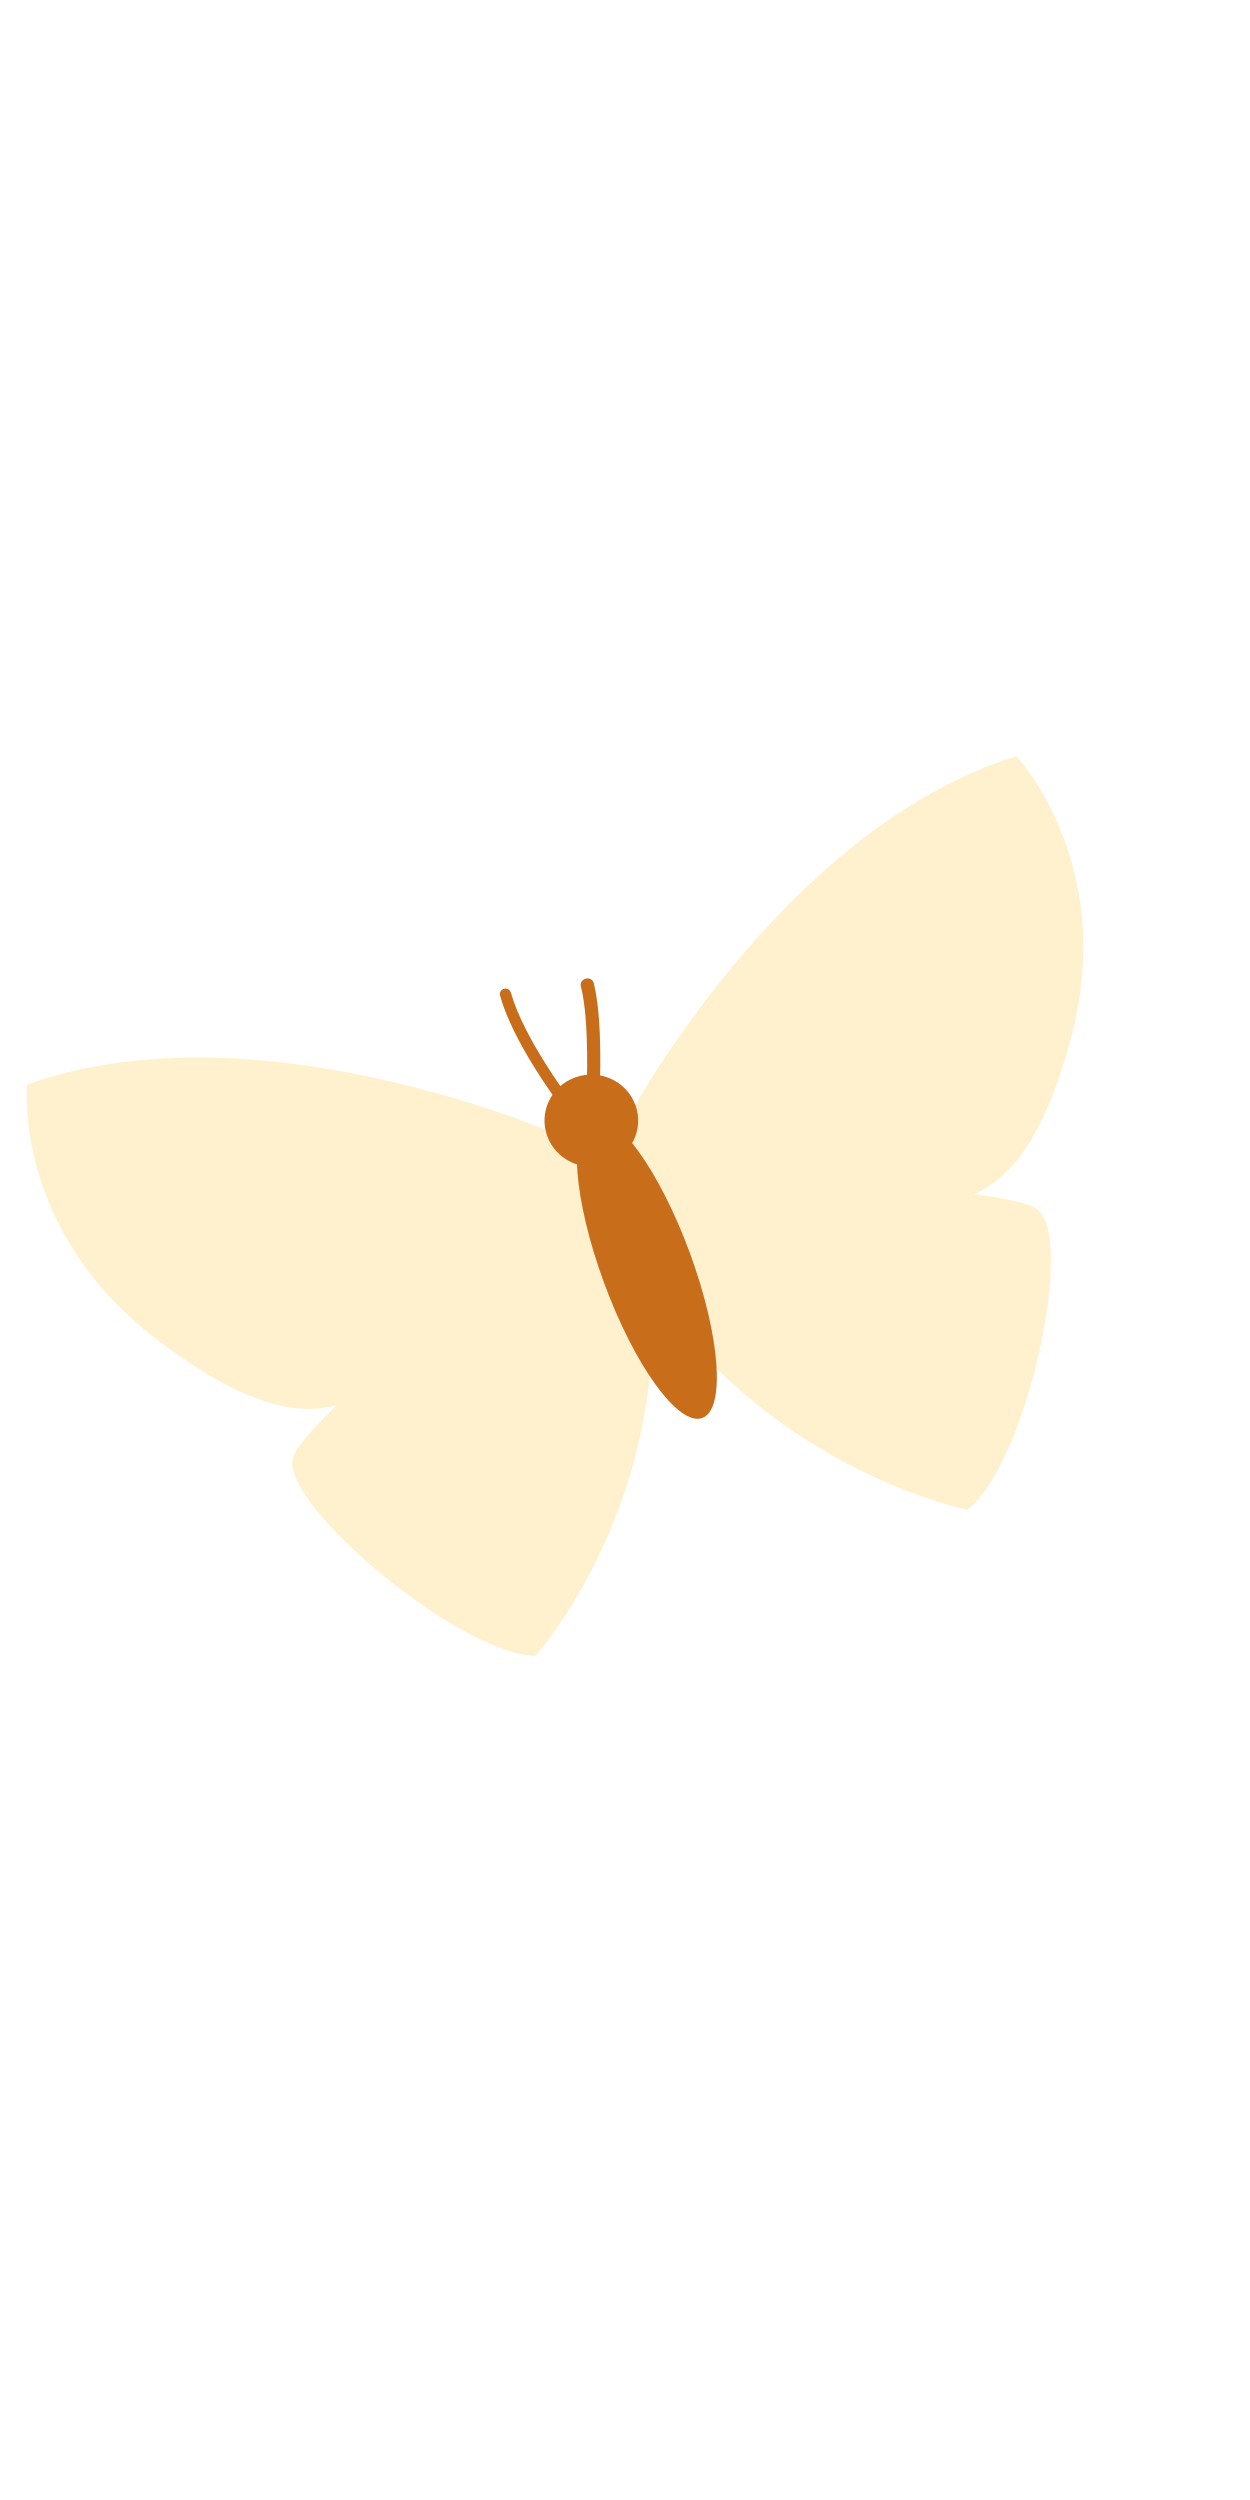
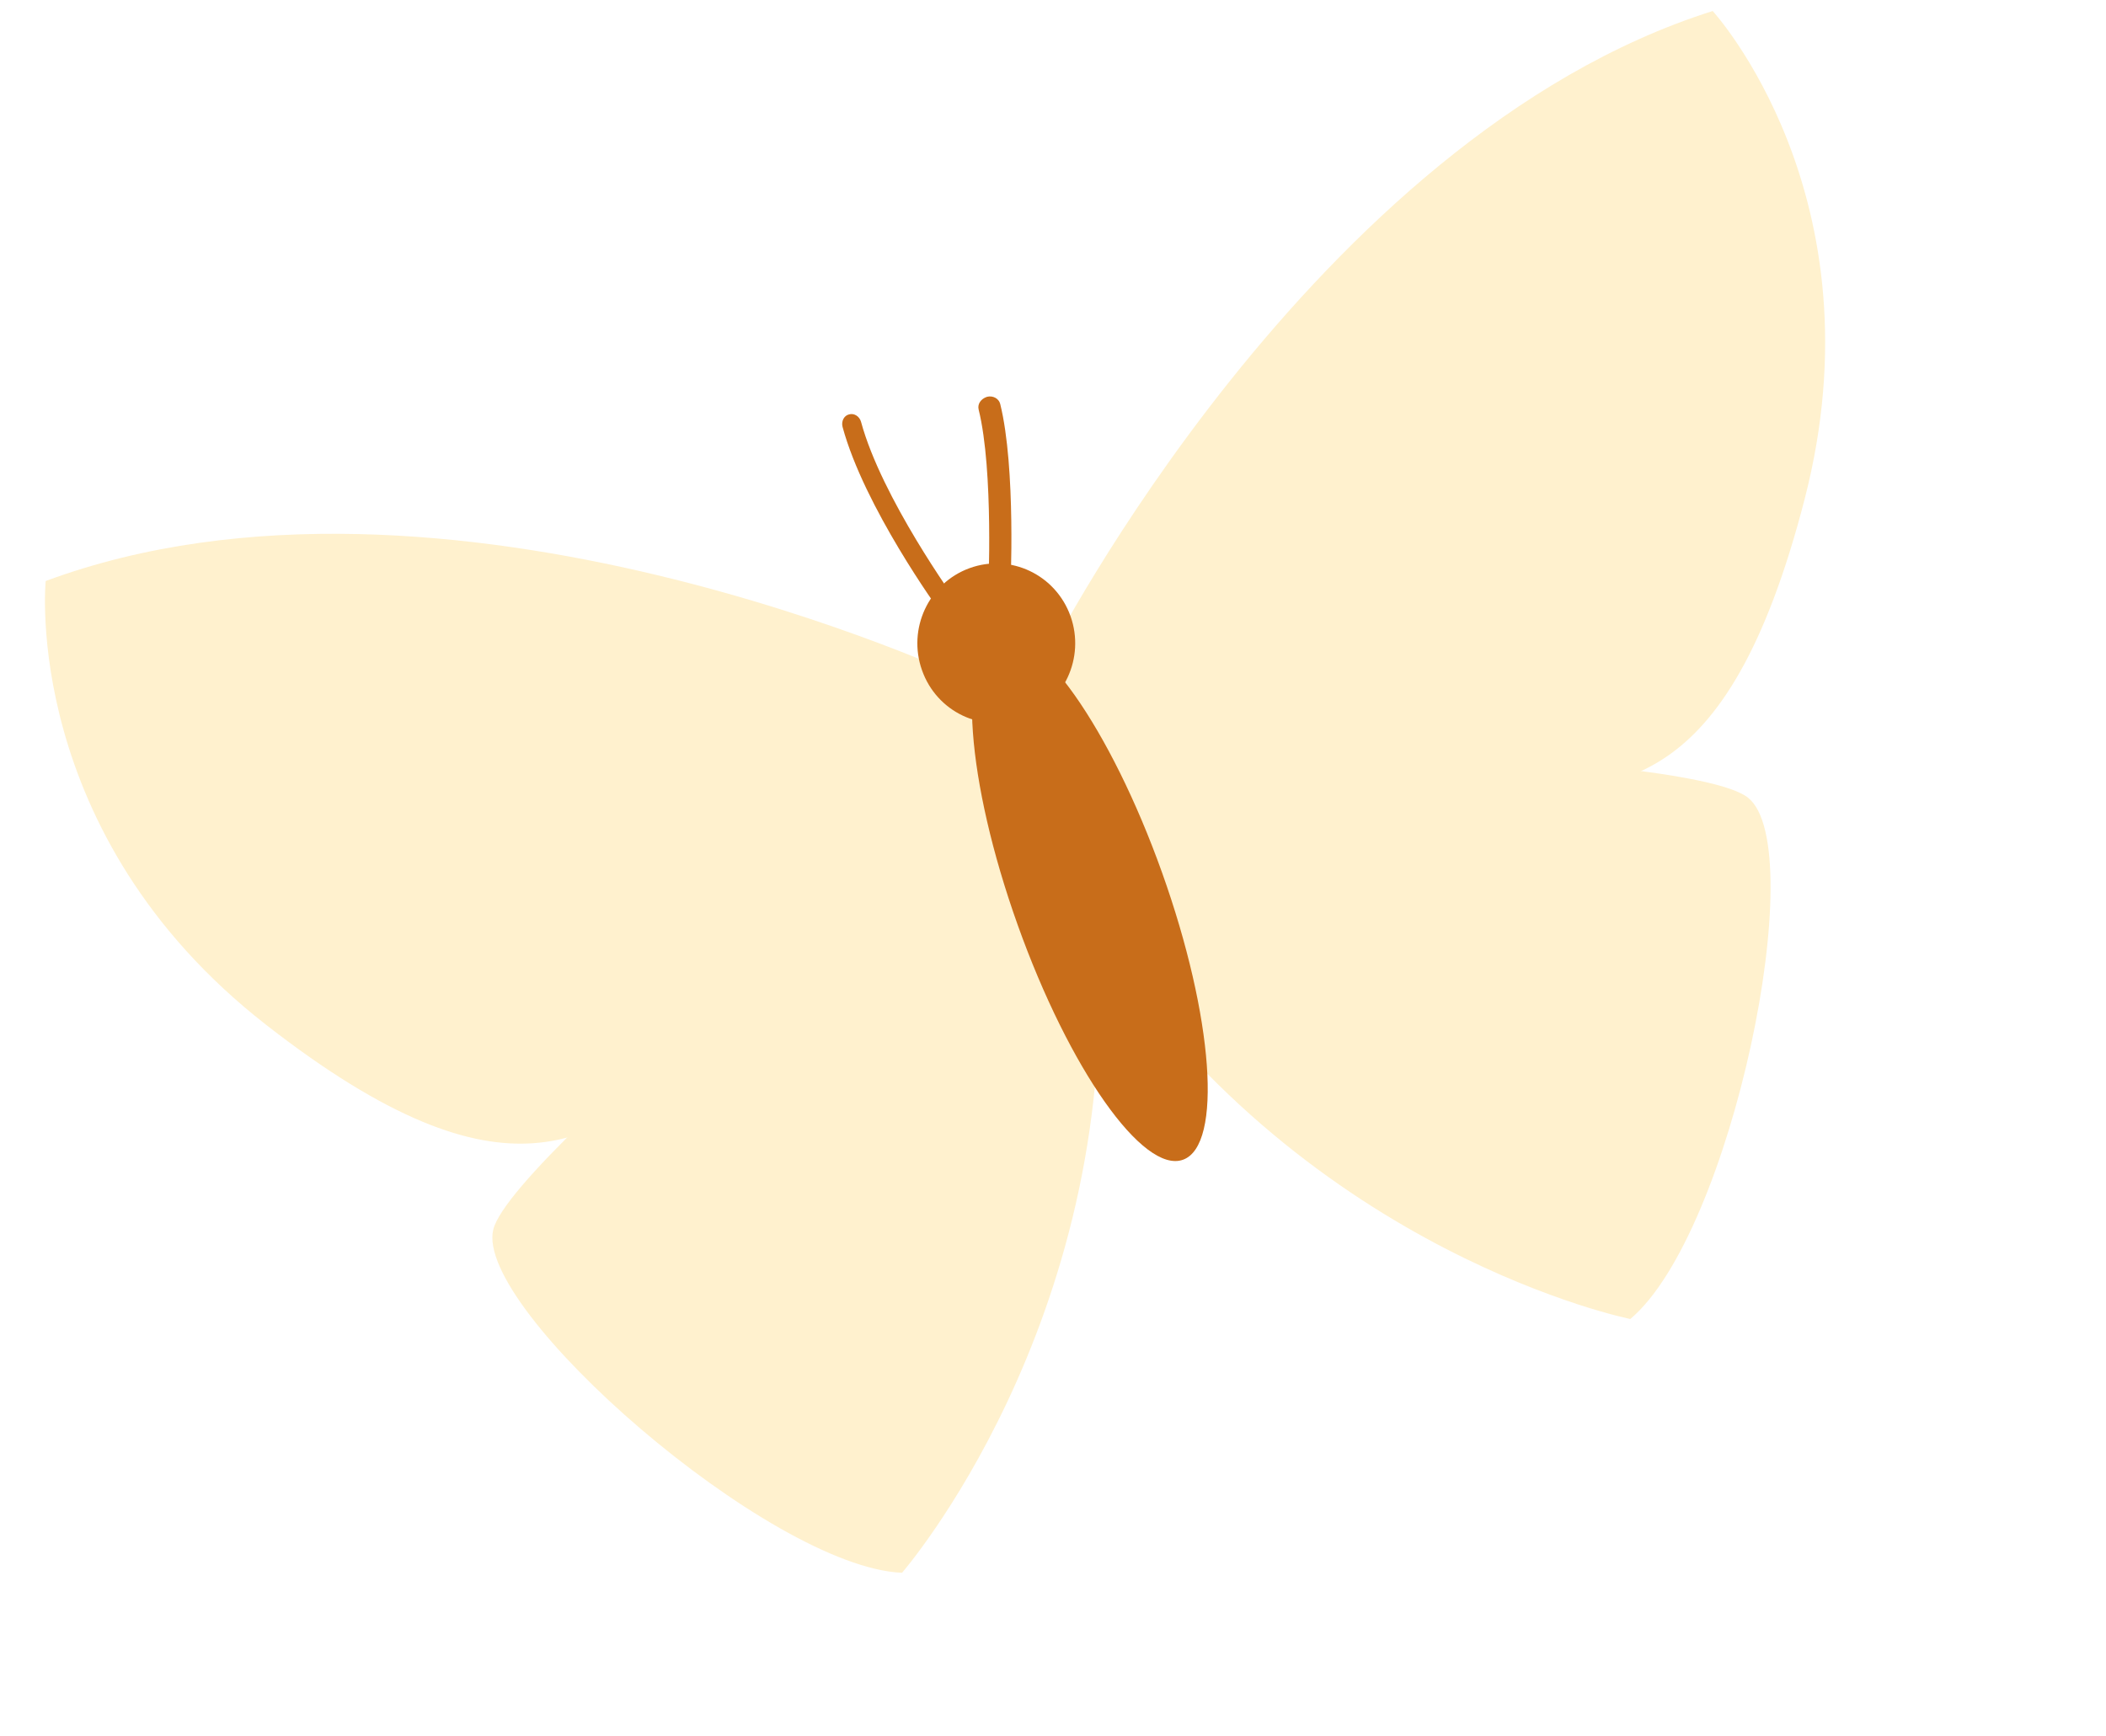
- <svg xmlns="http://www.w3.org/2000/svg" width="px" height="75px" viewBox="0 0 38 76" version="1.1">
+ <svg xmlns="http://www.w3.org/2000/svg" width="74px" height="61px" viewBox="0 0 74 61" version="1.1">
  <g id="surface1">
-     <path style=" stroke:none;fill-rule:nonzero;fill:rgb(100%,94.51%,80.784%);fill-opacity:1;" d="M 18.562 35.742 C 18.562 35.742 30.414 35.879 31.547 36.773 C 32.676 37.664 31.25 44.402 29.418 45.898 C 29.418 45.898 23.668 44.777 19.879 39.344 Z M 18.562 35.742 " />
-     <path style=" stroke:none;fill-rule:nonzero;fill:rgb(100%,94.51%,80.784%);fill-opacity:1;" d="M 18.922 34.27 C 18.922 34.27 23.672 25.211 30.902 22.992 C 30.902 22.992 33.973 26.242 32.562 31.543 C 31.152 36.844 29.113 36.566 27.074 36.73 C 25.035 36.891 19.766 36.055 19.766 36.055 Z M 18.922 34.27 " />
-     <path style=" stroke:none;fill-rule:nonzero;fill:rgb(100%,94.51%,80.784%);fill-opacity:1;" d="M 18.625 35.727 C 18.625 35.727 9.246 42.941 8.898 44.336 C 8.555 45.727 13.883 50.25 16.273 50.344 C 16.273 50.344 20.168 46 19.812 39.391 Z M 18.625 35.727 " />
-     <path style=" stroke:none;fill-rule:nonzero;fill:rgb(100%,94.51%,80.784%);fill-opacity:1;" d="M 17.473 34.707 C 17.473 34.707 8.023 30.387 0.824 32.973 C 0.824 32.973 0.375 37.395 4.801 40.746 C 9.23 44.102 10.695 42.656 12.438 41.555 C 14.184 40.461 17.906 36.633 17.906 36.633 Z M 17.473 34.707 " />
-     <path style=" stroke:none;fill-rule:nonzero;fill:rgb(78.431%,42.745%,10.196%);fill-opacity:1;" d="M 18.09 33.355 C 18.07 33.363 18.043 33.367 18.02 33.367 C 17.91 33.367 17.824 33.289 17.832 33.188 C 17.832 33.168 17.934 31.047 17.656 29.973 C 17.633 29.879 17.699 29.781 17.809 29.75 C 17.918 29.723 18.023 29.781 18.047 29.875 C 18.336 30.996 18.234 33.098 18.227 33.188 C 18.227 33.262 18.168 33.328 18.09 33.355 Z M 18.09 33.355 " />
-     <path style=" stroke:none;fill-rule:nonzero;fill:rgb(78.431%,42.745%,10.196%);fill-opacity:1;" d="M 17.184 33.609 C 17.113 33.633 17.035 33.609 16.988 33.547 C 16.93 33.469 15.594 31.68 15.203 30.273 C 15.176 30.18 15.23 30.078 15.32 30.059 C 15.414 30.031 15.508 30.09 15.535 30.188 C 15.91 31.523 17.246 33.316 17.258 33.332 C 17.316 33.414 17.305 33.523 17.23 33.582 C 17.215 33.594 17.199 33.602 17.184 33.609 Z M 17.184 33.609 " />
-     <path style=" stroke:none;fill-rule:nonzero;fill:rgb(78.431%,42.745%,10.196%);fill-opacity:1;" d="M 20.969 38.082 C 21.898 40.605 22.066 42.855 21.344 43.109 C 20.625 43.363 19.289 41.52 18.363 38.996 C 17.434 36.473 17.262 34.223 17.984 33.969 C 18.703 33.715 20.039 35.559 20.969 38.082 Z M 20.969 38.082 " />
-     <path style=" stroke:none;fill-rule:nonzero;fill:rgb(78.431%,42.745%,10.196%);fill-opacity:1;" d="M 19.316 33.594 C 19.582 34.32 19.199 35.121 18.457 35.383 C 17.719 35.645 16.902 35.266 16.637 34.539 C 16.371 33.812 16.754 33.008 17.496 32.75 C 18.234 32.488 19.051 32.867 19.316 33.594 Z M 19.316 33.594 " />
+     <path style=" stroke:none;fill-rule:nonzero;fill:rgb(100%,94.51%,80.784%);fill-opacity:1;" d="M 36.145 25.977 C 36.145 25.977 59.23 26.246 61.43 28.039 C 63.633 29.828 60.855 43.348 57.285 46.352 C 57.285 46.352 46.09 44.102 38.711 33.199 Z M 36.145 25.977 " />
+     <path style=" stroke:none;fill-rule:nonzero;fill:rgb(100%,94.51%,80.784%);fill-opacity:1;" d="M 36.848 23.008 C 36.848 23.008 46.098 4.836 60.18 0.387 C 60.18 0.387 66.156 6.906 63.41 17.543 C 60.664 28.18 56.695 27.621 52.727 27.949 C 48.754 28.273 38.492 26.602 38.492 26.602 Z M 36.848 23.008 " />
+     <path style=" stroke:none;fill-rule:nonzero;fill:rgb(100%,94.51%,80.784%);fill-opacity:1;" d="M 36.27 25.941 C 36.27 25.941 18.008 40.422 17.332 43.211 C 16.656 46 27.035 55.074 31.695 55.27 C 31.695 55.27 39.273 46.555 38.582 33.289 Z M 36.27 25.941 " />
+     <path style=" stroke:none;fill-rule:nonzero;fill:rgb(100%,94.51%,80.784%);fill-opacity:1;" d="M 34.023 23.895 C 34.023 23.895 15.625 15.219 1.605 20.418 C 1.605 20.418 0.727 29.285 9.348 36.012 C 17.973 42.738 20.832 39.84 24.223 37.641 C 27.617 35.438 34.867 27.754 34.867 27.754 Z M 34.023 23.895 " />
+     <path style=" stroke:none;fill-rule:nonzero;fill:rgb(78.431%,42.745%,10.196%);fill-opacity:1;" d="M 35.23 21.18 C 35.188 21.195 35.141 21.203 35.094 21.203 C 34.879 21.207 34.715 21.047 34.723 20.848 C 34.723 20.805 34.922 16.547 34.387 14.391 C 34.34 14.199 34.465 14.016 34.68 13.945 C 34.887 13.891 35.098 14.004 35.145 14.195 C 35.703 16.445 35.508 20.664 35.496 20.84 C 35.488 20.996 35.379 21.125 35.23 21.18 Z M 35.23 21.18 " />
+     <path style=" stroke:none;fill-rule:nonzero;fill:rgb(78.431%,42.745%,10.196%);fill-opacity:1;" d="M 33.465 21.688 C 33.328 21.738 33.172 21.691 33.082 21.562 C 32.969 21.41 30.367 17.816 29.605 15 C 29.555 14.805 29.656 14.602 29.836 14.562 C 30.012 14.512 30.199 14.629 30.254 14.82 C 30.98 17.504 33.582 21.098 33.609 21.137 C 33.723 21.293 33.699 21.52 33.555 21.637 C 33.523 21.66 33.496 21.676 33.465 21.688 Z M 33.465 21.688 " />
+     <path style=" stroke:none;fill-rule:nonzero;fill:rgb(78.431%,42.745%,10.196%);fill-opacity:1;" d="M 40.832 30.664 C 42.641 35.73 42.969 40.246 41.57 40.754 C 40.168 41.262 37.566 37.566 35.758 32.5 C 33.949 27.434 33.621 22.918 35.023 22.41 C 36.422 21.902 39.023 25.598 40.832 30.664 Z M 40.832 30.664 " />
+     <path style=" stroke:none;fill-rule:nonzero;fill:rgb(78.431%,42.745%,10.196%);fill-opacity:1;" d="M 37.617 21.656 C 38.133 23.117 37.387 24.723 35.945 25.246 C 34.504 25.773 32.914 25.016 32.398 23.555 C 31.879 22.098 32.629 20.488 34.07 19.965 C 35.512 19.441 37.098 20.199 37.617 21.656 Z M 37.617 21.656 " />
  </g>
</svg>
